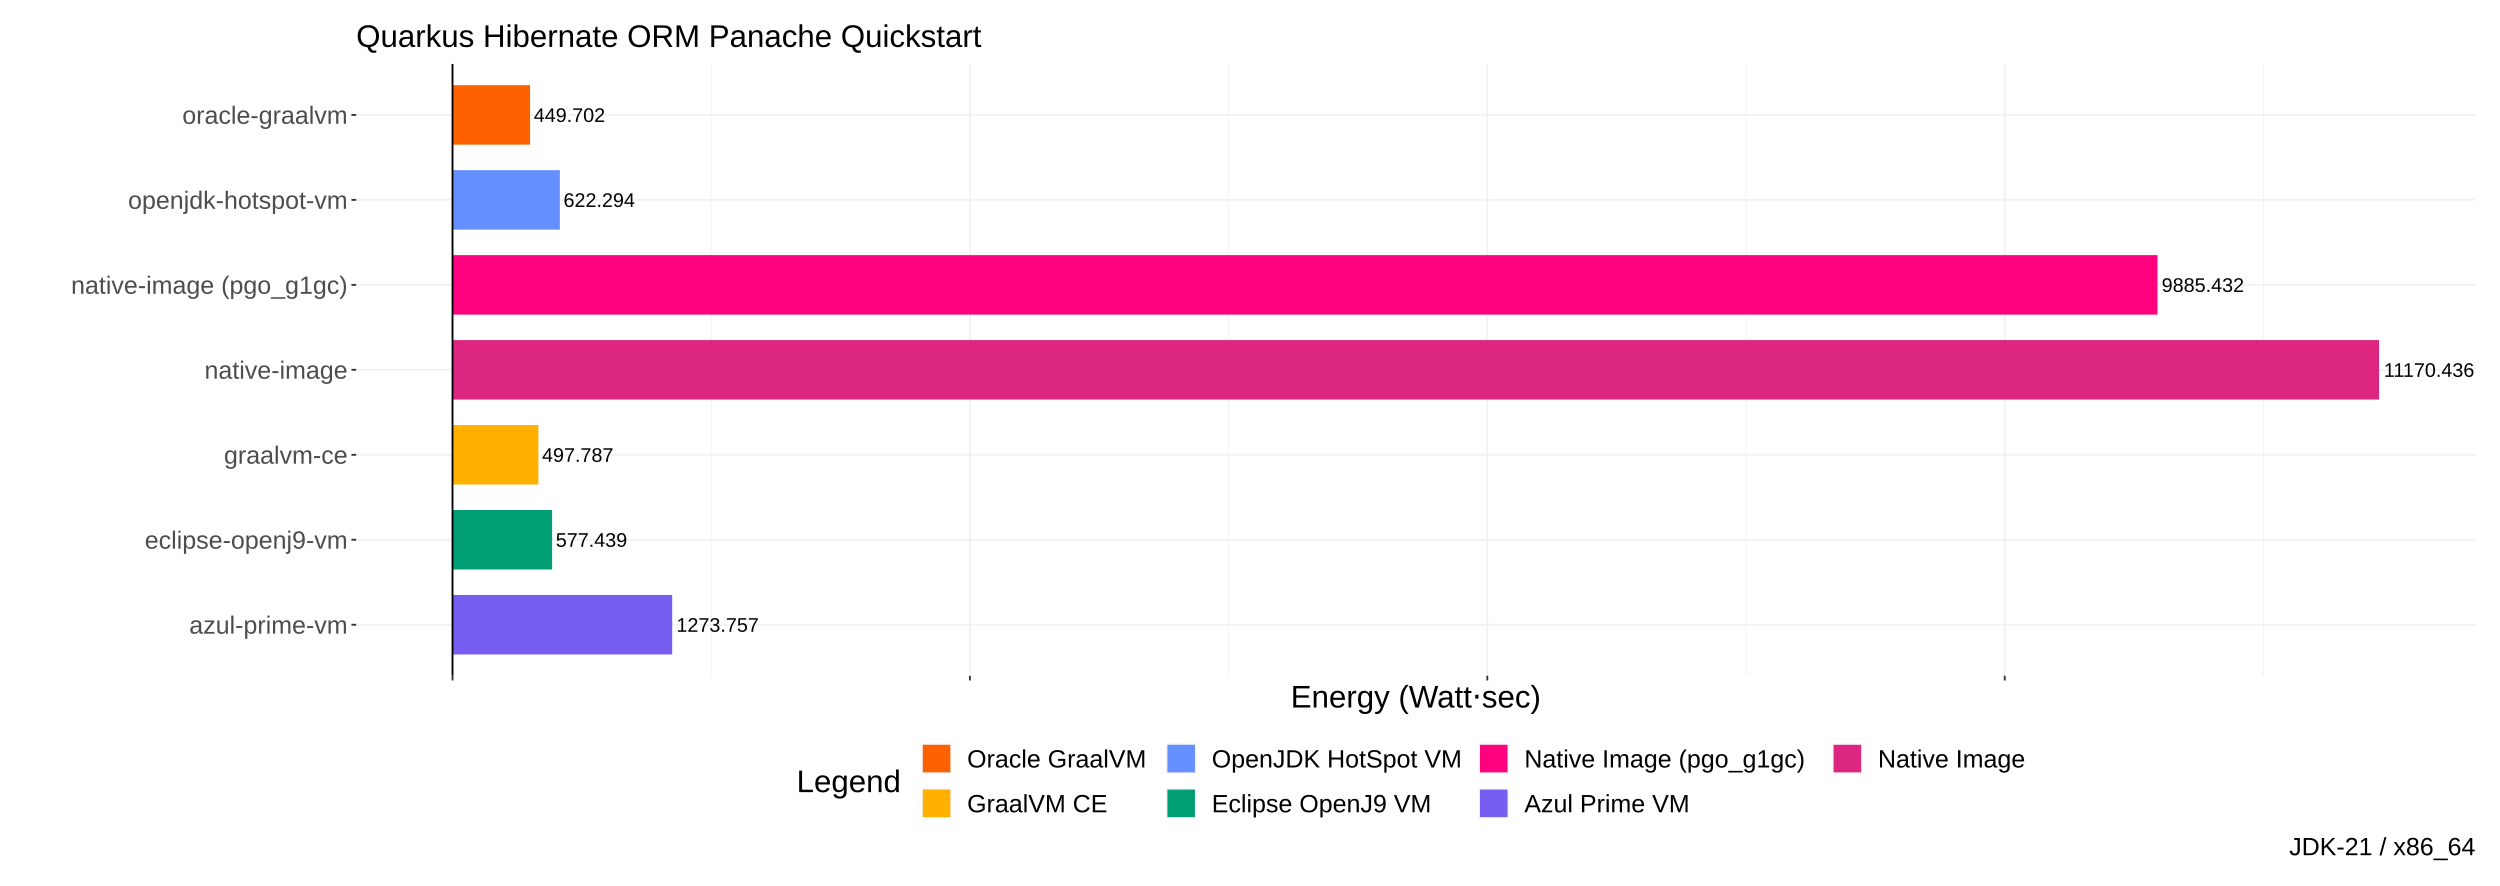
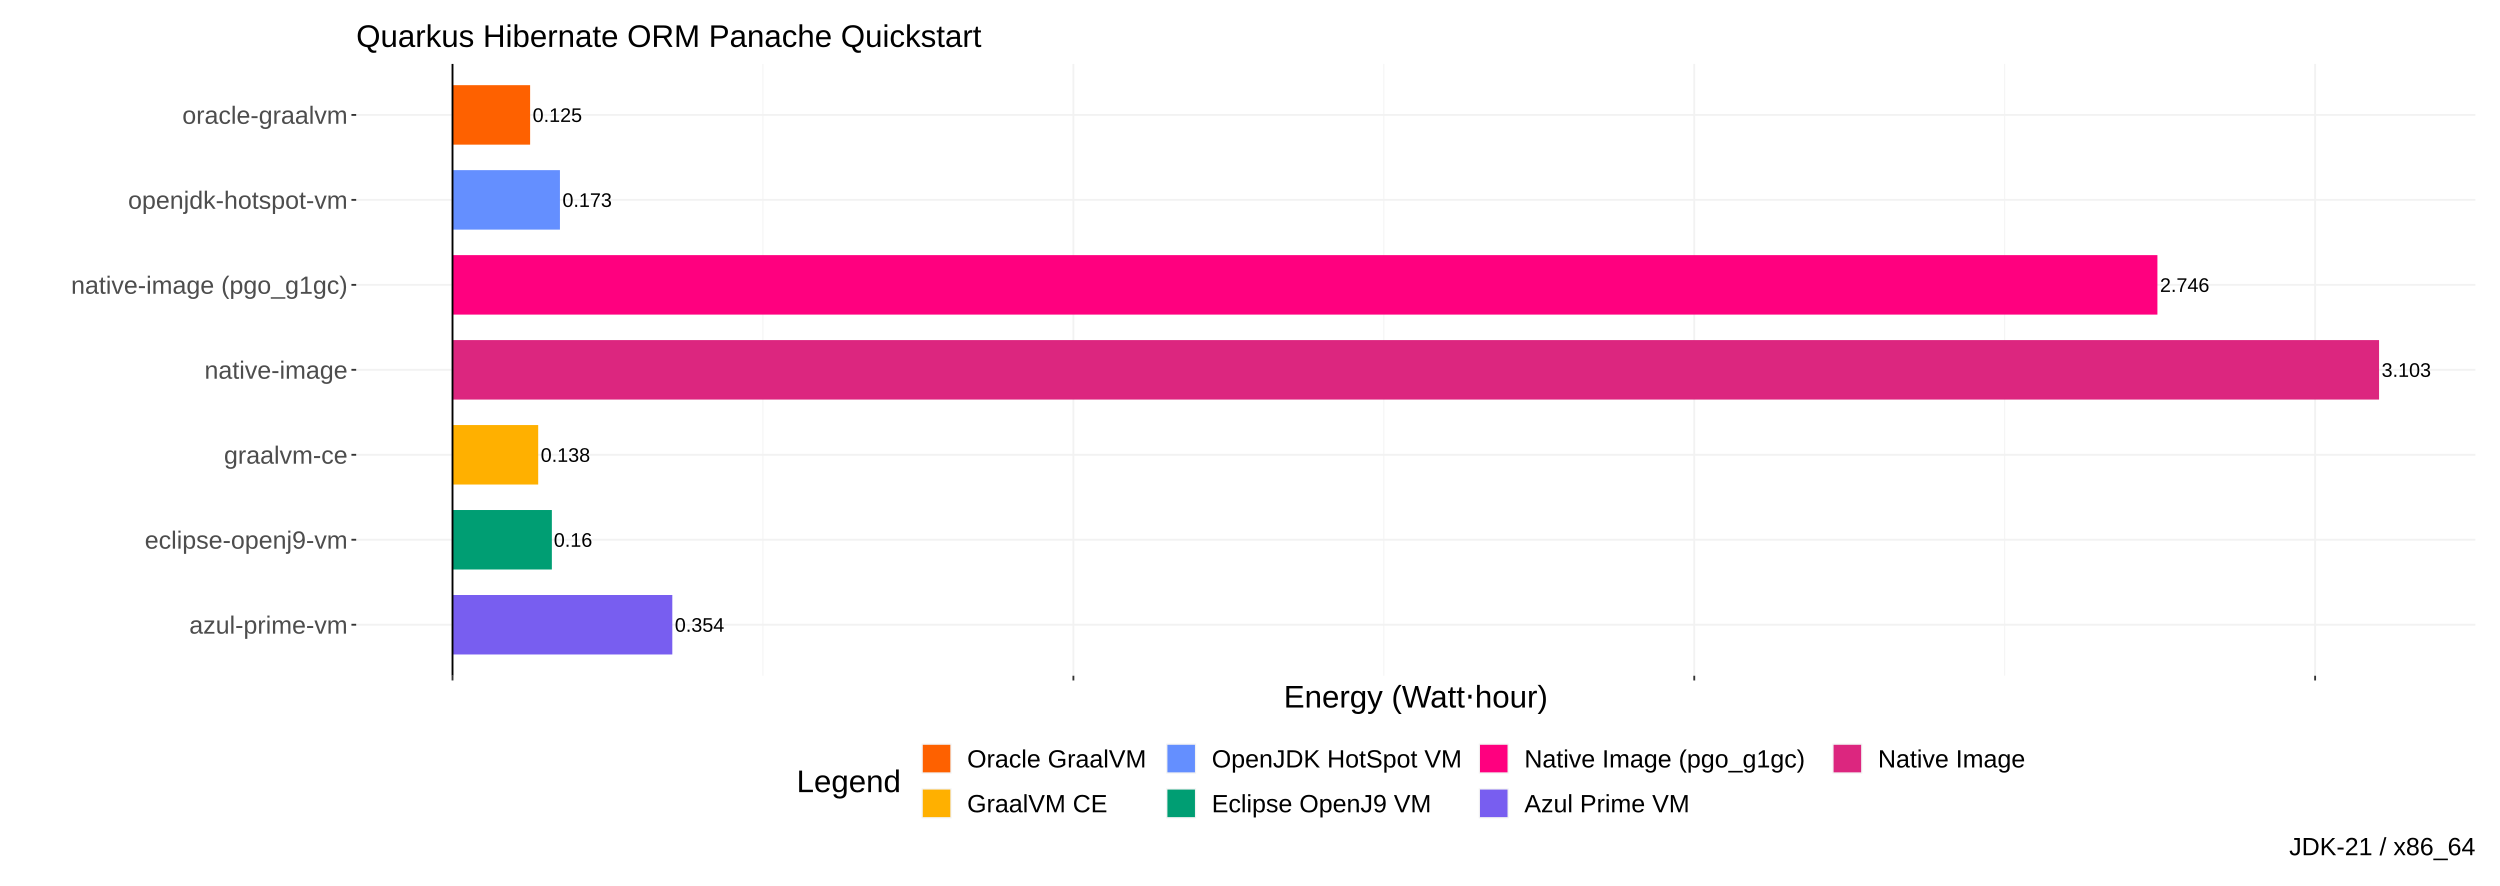
<svg xmlns="http://www.w3.org/2000/svg" class="svglite" width="1440.00pt" height="510.24pt" viewBox="0 0 1440.00 510.24">
  <defs>
    <style type="text/css">
    .svglite line, .svglite polyline, .svglite polygon, .svglite path, .svglite rect, .svglite circle {
      fill: none;
      stroke: #000000;
      stroke-linecap: round;
      stroke-linejoin: round;
      stroke-miterlimit: 10.00;
    }
    .svglite text {
      white-space: pre;
    }
  </style>
  </defs>
  <rect width="100%" height="100%" style="stroke: none; fill: #FFFFFF;" />
  <defs>
    <clipPath id="cpMC4wMHwxNDQwLjAwfDAuMDB8NTEwLjI0">
      <rect x="0.00" y="0.00" width="1440.00" height="510.24" />
    </clipPath>
  </defs>
  <g clip-path="url(#cpMC4wMHwxNDQwLjAwfDAuMDB8NTEwLjI0)">
    <rect x="0.00" y="0.00" width="1440.00" height="510.24" style="stroke-width: 1.07; stroke: #FFFFFF; fill: #FFFFFF;" />
    <rect x="205.16" y="36.82" width="1220.66" height="352.39" style="stroke-width: 1.07; stroke: none;" />
-     <polyline points="409.66,389.21 409.66,36.82 " style="stroke-width: 0.53; stroke: #F2F2F2; stroke-linecap: butt;" />
-     <polyline points="707.69,389.21 707.69,36.82 " style="stroke-width: 0.53; stroke: #F2F2F2; stroke-linecap: butt;" />
-     <polyline points="1005.71,389.21 1005.71,36.82 " style="stroke-width: 0.53; stroke: #F2F2F2; stroke-linecap: butt;" />
-     <polyline points="1303.74,389.21 1303.74,36.82 " style="stroke-width: 0.53; stroke: #F2F2F2; stroke-linecap: butt;" />
+     <polyline points="439.46,389.21 439.46,36.82 " style="stroke-width: 0.53; stroke: #F2F2F2; stroke-linecap: butt;" />
+     <polyline points="797.08,389.21 797.08,36.82 " style="stroke-width: 0.53; stroke: #F2F2F2; stroke-linecap: butt;" />
+     <polyline points="1154.70,389.21 1154.70,36.82 " style="stroke-width: 0.53; stroke: #F2F2F2; stroke-linecap: butt;" />
    <polyline points="205.16,359.85 1425.83,359.85 " style="stroke-width: 1.07; stroke: #F2F2F2; stroke-linecap: butt;" />
    <polyline points="205.16,310.90 1425.83,310.90 " style="stroke-width: 1.07; stroke: #F2F2F2; stroke-linecap: butt;" />
    <polyline points="205.16,261.96 1425.83,261.96 " style="stroke-width: 1.07; stroke: #F2F2F2; stroke-linecap: butt;" />
    <polyline points="205.16,213.02 1425.83,213.02 " style="stroke-width: 1.07; stroke: #F2F2F2; stroke-linecap: butt;" />
    <polyline points="205.16,164.08 1425.83,164.08 " style="stroke-width: 1.07; stroke: #F2F2F2; stroke-linecap: butt;" />
    <polyline points="205.16,115.13 1425.83,115.13 " style="stroke-width: 1.07; stroke: #F2F2F2; stroke-linecap: butt;" />
    <polyline points="205.16,66.19 1425.83,66.19 " style="stroke-width: 1.07; stroke: #F2F2F2; stroke-linecap: butt;" />
    <polyline points="260.65,389.21 260.65,36.82 " style="stroke-width: 1.07; stroke: #F2F2F2; stroke-linecap: butt;" />
-     <polyline points="558.67,389.21 558.67,36.82 " style="stroke-width: 1.07; stroke: #F2F2F2; stroke-linecap: butt;" />
-     <polyline points="856.70,389.21 856.70,36.82 " style="stroke-width: 1.07; stroke: #F2F2F2; stroke-linecap: butt;" />
-     <polyline points="1154.73,389.21 1154.73,36.82 " style="stroke-width: 1.07; stroke: #F2F2F2; stroke-linecap: butt;" />
-     <rect x="260.65" y="49.06" width="44.67" height="34.26" style="stroke-width: 1.07; stroke: none; stroke-linecap: butt; stroke-linejoin: miter; fill: #FE6100;" />
+     <polyline points="618.27,389.21 618.27,36.82 " style="stroke-width: 1.07; stroke: #F2F2F2; stroke-linecap: butt;" />
+     <polyline points="975.89,389.21 975.89,36.82 " style="stroke-width: 1.07; stroke: #F2F2F2; stroke-linecap: butt;" />
+     <polyline points="1333.51,389.21 1333.51,36.82 " style="stroke-width: 1.07; stroke: #F2F2F2; stroke-linecap: butt;" />
+     <rect x="260.65" y="49.06" width="44.70" height="34.26" style="stroke-width: 1.07; stroke: none; stroke-linecap: butt; stroke-linejoin: miter; fill: #FE6100;" />
    <rect x="260.65" y="195.89" width="1109.69" height="34.26" style="stroke-width: 1.07; stroke: none; stroke-linecap: butt; stroke-linejoin: miter; fill: #DC267F;" />
-     <rect x="260.65" y="342.72" width="126.54" height="34.26" style="stroke-width: 1.07; stroke: none; stroke-linecap: butt; stroke-linejoin: miter; fill: #785EF0;" />
-     <rect x="260.65" y="293.77" width="57.36" height="34.26" style="stroke-width: 1.07; stroke: none; stroke-linecap: butt; stroke-linejoin: miter; fill: #009E73;" />
-     <rect x="260.65" y="146.95" width="982.04" height="34.26" style="stroke-width: 1.07; stroke: none; stroke-linecap: butt; stroke-linejoin: miter; fill: #FF007F;" />
-     <rect x="260.65" y="244.83" width="49.45" height="34.26" style="stroke-width: 1.07; stroke: none; stroke-linecap: butt; stroke-linejoin: miter; fill: #FFB000;" />
-     <rect x="260.65" y="98.00" width="61.82" height="34.26" style="stroke-width: 1.07; stroke: none; stroke-linecap: butt; stroke-linejoin: miter; fill: #648FFF;" />
-     <text x="307.43" y="70.25" style="font-size: 11.38px; font-family: &quot;Liberation Sans&quot;;" textLength="42.10px" lengthAdjust="spacingAndGlyphs">449.702</text>
-     <text x="1373.10" y="217.08" style="font-size: 11.38px; font-family: &quot;Liberation Sans&quot;;" textLength="55.12px" lengthAdjust="spacingAndGlyphs">11170.436</text>
-     <text x="389.62" y="363.91" style="font-size: 11.38px; font-family: &quot;Liberation Sans&quot;;" textLength="48.61px" lengthAdjust="spacingAndGlyphs">1273.757</text>
-     <text x="320.12" y="314.97" style="font-size: 11.38px; font-family: &quot;Liberation Sans&quot;;" textLength="42.10px" lengthAdjust="spacingAndGlyphs">577.439</text>
-     <text x="1245.12" y="168.14" style="font-size: 11.38px; font-family: &quot;Liberation Sans&quot;;" textLength="48.61px" lengthAdjust="spacingAndGlyphs">9885.432</text>
-     <text x="312.20" y="266.03" style="font-size: 11.38px; font-family: &quot;Liberation Sans&quot;;" textLength="42.10px" lengthAdjust="spacingAndGlyphs">497.787</text>
-     <text x="324.57" y="119.20" style="font-size: 11.38px; font-family: &quot;Liberation Sans&quot;;" textLength="42.10px" lengthAdjust="spacingAndGlyphs">622.294</text>
+     <rect x="260.65" y="342.72" width="126.60" height="34.26" style="stroke-width: 1.07; stroke: none; stroke-linecap: butt; stroke-linejoin: miter; fill: #785EF0;" />
+     <rect x="260.65" y="293.77" width="57.22" height="34.26" style="stroke-width: 1.07; stroke: none; stroke-linecap: butt; stroke-linejoin: miter; fill: #009E73;" />
+     <rect x="260.65" y="146.95" width="982.02" height="34.26" style="stroke-width: 1.07; stroke: none; stroke-linecap: butt; stroke-linejoin: miter; fill: #FF007F;" />
+     <rect x="260.65" y="244.83" width="49.35" height="34.26" style="stroke-width: 1.07; stroke: none; stroke-linecap: butt; stroke-linejoin: miter; fill: #FFB000;" />
+     <rect x="260.65" y="98.00" width="61.87" height="34.26" style="stroke-width: 1.07; stroke: none; stroke-linecap: butt; stroke-linejoin: miter; fill: #648FFF;" />
+     <text x="306.80" y="70.25" style="font-size: 11.38px; font-family: &quot;Liberation Sans&quot;;" textLength="29.08px" lengthAdjust="spacingAndGlyphs">0.125</text>
+     <text x="1371.80" y="217.08" style="font-size: 11.38px; font-family: &quot;Liberation Sans&quot;;" textLength="29.08px" lengthAdjust="spacingAndGlyphs">3.103</text>
+     <text x="388.70" y="363.91" style="font-size: 11.38px; font-family: &quot;Liberation Sans&quot;;" textLength="29.08px" lengthAdjust="spacingAndGlyphs">0.354</text>
+     <text x="319.00" y="314.97" style="font-size: 11.38px; font-family: &quot;Liberation Sans&quot;;" textLength="22.57px" lengthAdjust="spacingAndGlyphs">0.16</text>
+     <text x="1244.13" y="168.14" style="font-size: 11.38px; font-family: &quot;Liberation Sans&quot;;" textLength="29.08px" lengthAdjust="spacingAndGlyphs">2.746</text>
+     <text x="311.45" y="266.03" style="font-size: 11.38px; font-family: &quot;Liberation Sans&quot;;" textLength="29.08px" lengthAdjust="spacingAndGlyphs">0.138</text>
+     <text x="323.97" y="119.20" style="font-size: 11.38px; font-family: &quot;Liberation Sans&quot;;" textLength="29.08px" lengthAdjust="spacingAndGlyphs">0.173</text>
    <line x1="260.65" y1="389.21" x2="260.65" y2="36.82" style="stroke-width: 1.07; stroke-linecap: butt;" />
    <text x="200.23" y="364.99" text-anchor="end" style="font-size: 14.40px;fill: #4D4D4D; font-family: &quot;Liberation Sans&quot;;" textLength="97.55px" lengthAdjust="spacingAndGlyphs">azul-prime-vm</text>
    <text x="200.23" y="316.05" text-anchor="end" style="font-size: 14.40px;fill: #4D4D4D; font-family: &quot;Liberation Sans&quot;;" textLength="122.85px" lengthAdjust="spacingAndGlyphs">eclipse-openj9-vm</text>
    <text x="200.23" y="267.10" text-anchor="end" style="font-size: 14.40px;fill: #4D4D4D; font-family: &quot;Liberation Sans&quot;;" textLength="75.07px" lengthAdjust="spacingAndGlyphs">graalvm-ce</text>
    <text x="200.23" y="218.16" text-anchor="end" style="font-size: 14.40px;fill: #4D4D4D; font-family: &quot;Liberation Sans&quot;;" textLength="88.14px" lengthAdjust="spacingAndGlyphs">native-image</text>
    <text x="200.23" y="169.22" text-anchor="end" style="font-size: 14.40px;fill: #4D4D4D; font-family: &quot;Liberation Sans&quot;;" textLength="166.15px" lengthAdjust="spacingAndGlyphs">native-image (pgo_g1gc)</text>
    <text x="200.23" y="120.27" text-anchor="end" style="font-size: 14.40px;fill: #4D4D4D; font-family: &quot;Liberation Sans&quot;;" textLength="137.28px" lengthAdjust="spacingAndGlyphs">openjdk-hotspot-vm</text>
    <text x="200.23" y="71.33" text-anchor="end" style="font-size: 14.40px;fill: #4D4D4D; font-family: &quot;Liberation Sans&quot;;" textLength="101.50px" lengthAdjust="spacingAndGlyphs">oracle-graalvm</text>
    <polyline points="202.42,359.85 205.16,359.85 " style="stroke-width: 1.07; stroke: #333333; stroke-linecap: butt;" />
    <polyline points="202.42,310.90 205.16,310.90 " style="stroke-width: 1.07; stroke: #333333; stroke-linecap: butt;" />
    <polyline points="202.42,261.96 205.16,261.96 " style="stroke-width: 1.07; stroke: #333333; stroke-linecap: butt;" />
    <polyline points="202.42,213.02 205.16,213.02 " style="stroke-width: 1.07; stroke: #333333; stroke-linecap: butt;" />
    <polyline points="202.42,164.08 205.16,164.08 " style="stroke-width: 1.07; stroke: #333333; stroke-linecap: butt;" />
    <polyline points="202.42,115.13 205.16,115.13 " style="stroke-width: 1.07; stroke: #333333; stroke-linecap: butt;" />
    <polyline points="202.42,66.19 205.16,66.19 " style="stroke-width: 1.07; stroke: #333333; stroke-linecap: butt;" />
    <polyline points="260.65,391.95 260.65,389.21 " style="stroke-width: 1.07; stroke: #333333; stroke-linecap: butt;" />
-     <polyline points="558.67,391.95 558.67,389.21 " style="stroke-width: 1.07; stroke: #333333; stroke-linecap: butt;" />
-     <polyline points="856.70,391.95 856.70,389.21 " style="stroke-width: 1.07; stroke: #333333; stroke-linecap: butt;" />
-     <polyline points="1154.73,391.95 1154.73,389.21 " style="stroke-width: 1.07; stroke: #333333; stroke-linecap: butt;" />
-     <text x="815.50" y="407.54" text-anchor="middle" style="font-size: 18.00px; font-family: &quot;Liberation Sans&quot;;" textLength="152.52px" lengthAdjust="spacingAndGlyphs">Energy (Watt⋅sec)</text>
+     <polyline points="618.27,391.95 618.27,389.21 " style="stroke-width: 1.07; stroke: #333333; stroke-linecap: butt;" />
+     <polyline points="975.89,391.95 975.89,389.21 " style="stroke-width: 1.07; stroke: #333333; stroke-linecap: butt;" />
+     <polyline points="1333.51,391.95 1333.51,389.21 " style="stroke-width: 1.07; stroke: #333333; stroke-linecap: butt;" />
+     <text x="815.50" y="407.54" text-anchor="middle" style="font-size: 18.00px; font-family: &quot;Liberation Sans&quot;;" textLength="165.68px" lengthAdjust="spacingAndGlyphs">Energy (Watt⋅hour)</text>
    <rect x="453.37" y="422.82" width="724.26" height="54.02" style="stroke-width: 1.07; stroke: none; fill: #FFFFFF;" />
    <text x="458.84" y="456.26" style="font-size: 18.00px; font-family: &quot;Liberation Sans&quot;;" textLength="63.01px" lengthAdjust="spacingAndGlyphs">Legend</text>
    <rect x="530.82" y="428.30" width="17.28" height="17.28" style="stroke-width: 1.07; stroke: none; fill: #F2F2F2;" />
    <rect x="531.53" y="429.01" width="15.86" height="15.86" style="stroke-width: 1.07; stroke: none; stroke-linecap: butt; stroke-linejoin: miter; fill: #FE6100;" />
    <rect x="671.72" y="428.30" width="17.28" height="17.28" style="stroke-width: 1.07; stroke: none; fill: #F2F2F2;" />
    <rect x="672.43" y="429.01" width="15.86" height="15.86" style="stroke-width: 1.07; stroke: none; stroke-linecap: butt; stroke-linejoin: miter; fill: #648FFF;" />
    <rect x="851.76" y="428.30" width="17.28" height="17.28" style="stroke-width: 1.07; stroke: none; fill: #F2F2F2;" />
    <rect x="852.47" y="429.01" width="15.86" height="15.86" style="stroke-width: 1.07; stroke: none; stroke-linecap: butt; stroke-linejoin: miter; fill: #FF007F;" />
    <rect x="1055.44" y="428.30" width="17.28" height="17.28" style="stroke-width: 1.07; stroke: none; fill: #F2F2F2;" />
    <rect x="1056.15" y="429.01" width="15.86" height="15.86" style="stroke-width: 1.07; stroke: none; stroke-linecap: butt; stroke-linejoin: miter; fill: #DC267F;" />
    <rect x="530.82" y="454.09" width="17.28" height="17.28" style="stroke-width: 1.07; stroke: none; fill: #F2F2F2;" />
    <rect x="531.53" y="454.80" width="15.86" height="15.86" style="stroke-width: 1.07; stroke: none; stroke-linecap: butt; stroke-linejoin: miter; fill: #FFB000;" />
    <rect x="671.72" y="454.09" width="17.28" height="17.28" style="stroke-width: 1.07; stroke: none; fill: #F2F2F2;" />
    <rect x="672.43" y="454.80" width="15.86" height="15.86" style="stroke-width: 1.07; stroke: none; stroke-linecap: butt; stroke-linejoin: miter; fill: #009E73;" />
    <rect x="851.76" y="454.09" width="17.28" height="17.28" style="stroke-width: 1.07; stroke: none; fill: #F2F2F2;" />
    <rect x="852.47" y="454.80" width="15.86" height="15.86" style="stroke-width: 1.07; stroke: none; stroke-linecap: butt; stroke-linejoin: miter; fill: #785EF0;" />
    <text x="557.06" y="442.08" style="font-size: 14.40px; font-family: &quot;Liberation Sans&quot;;" textLength="105.69px" lengthAdjust="spacingAndGlyphs">Oracle GraalVM</text>
    <text x="697.97" y="442.08" style="font-size: 14.40px; font-family: &quot;Liberation Sans&quot;;" textLength="144.83px" lengthAdjust="spacingAndGlyphs">OpenJDK HotSpot VM</text>
    <text x="878.01" y="442.08" style="font-size: 14.40px; font-family: &quot;Liberation Sans&quot;;" textLength="168.47px" lengthAdjust="spacingAndGlyphs">Native Image (pgo_g1gc)</text>
    <text x="1081.69" y="442.08" style="font-size: 14.40px; font-family: &quot;Liberation Sans&quot;;" textLength="90.46px" lengthAdjust="spacingAndGlyphs">Native Image</text>
    <text x="557.06" y="467.87" style="font-size: 14.40px; font-family: &quot;Liberation Sans&quot;;" textLength="78.80px" lengthAdjust="spacingAndGlyphs">GraalVM CE</text>
    <text x="697.97" y="467.87" style="font-size: 14.40px; font-family: &quot;Liberation Sans&quot;;" textLength="124.62px" lengthAdjust="spacingAndGlyphs">Eclipse OpenJ9 VM</text>
    <text x="878.01" y="467.87" style="font-size: 14.40px; font-family: &quot;Liberation Sans&quot;;" textLength="97.67px" lengthAdjust="spacingAndGlyphs">Azul Prime VM</text>
    <text x="205.16" y="27.03" style="font-size: 18.00px; font-family: &quot;Liberation Sans&quot;;" textLength="376.31px" lengthAdjust="spacingAndGlyphs">Quarkus Hibernate ORM Panache Quickstart</text>
    <text x="1425.83" y="492.61" text-anchor="end" style="font-size: 14.40px; font-family: &quot;Liberation Sans&quot;;" textLength="104.20px" lengthAdjust="spacingAndGlyphs">JDK-21 / x86_64</text>
  </g>
</svg>
